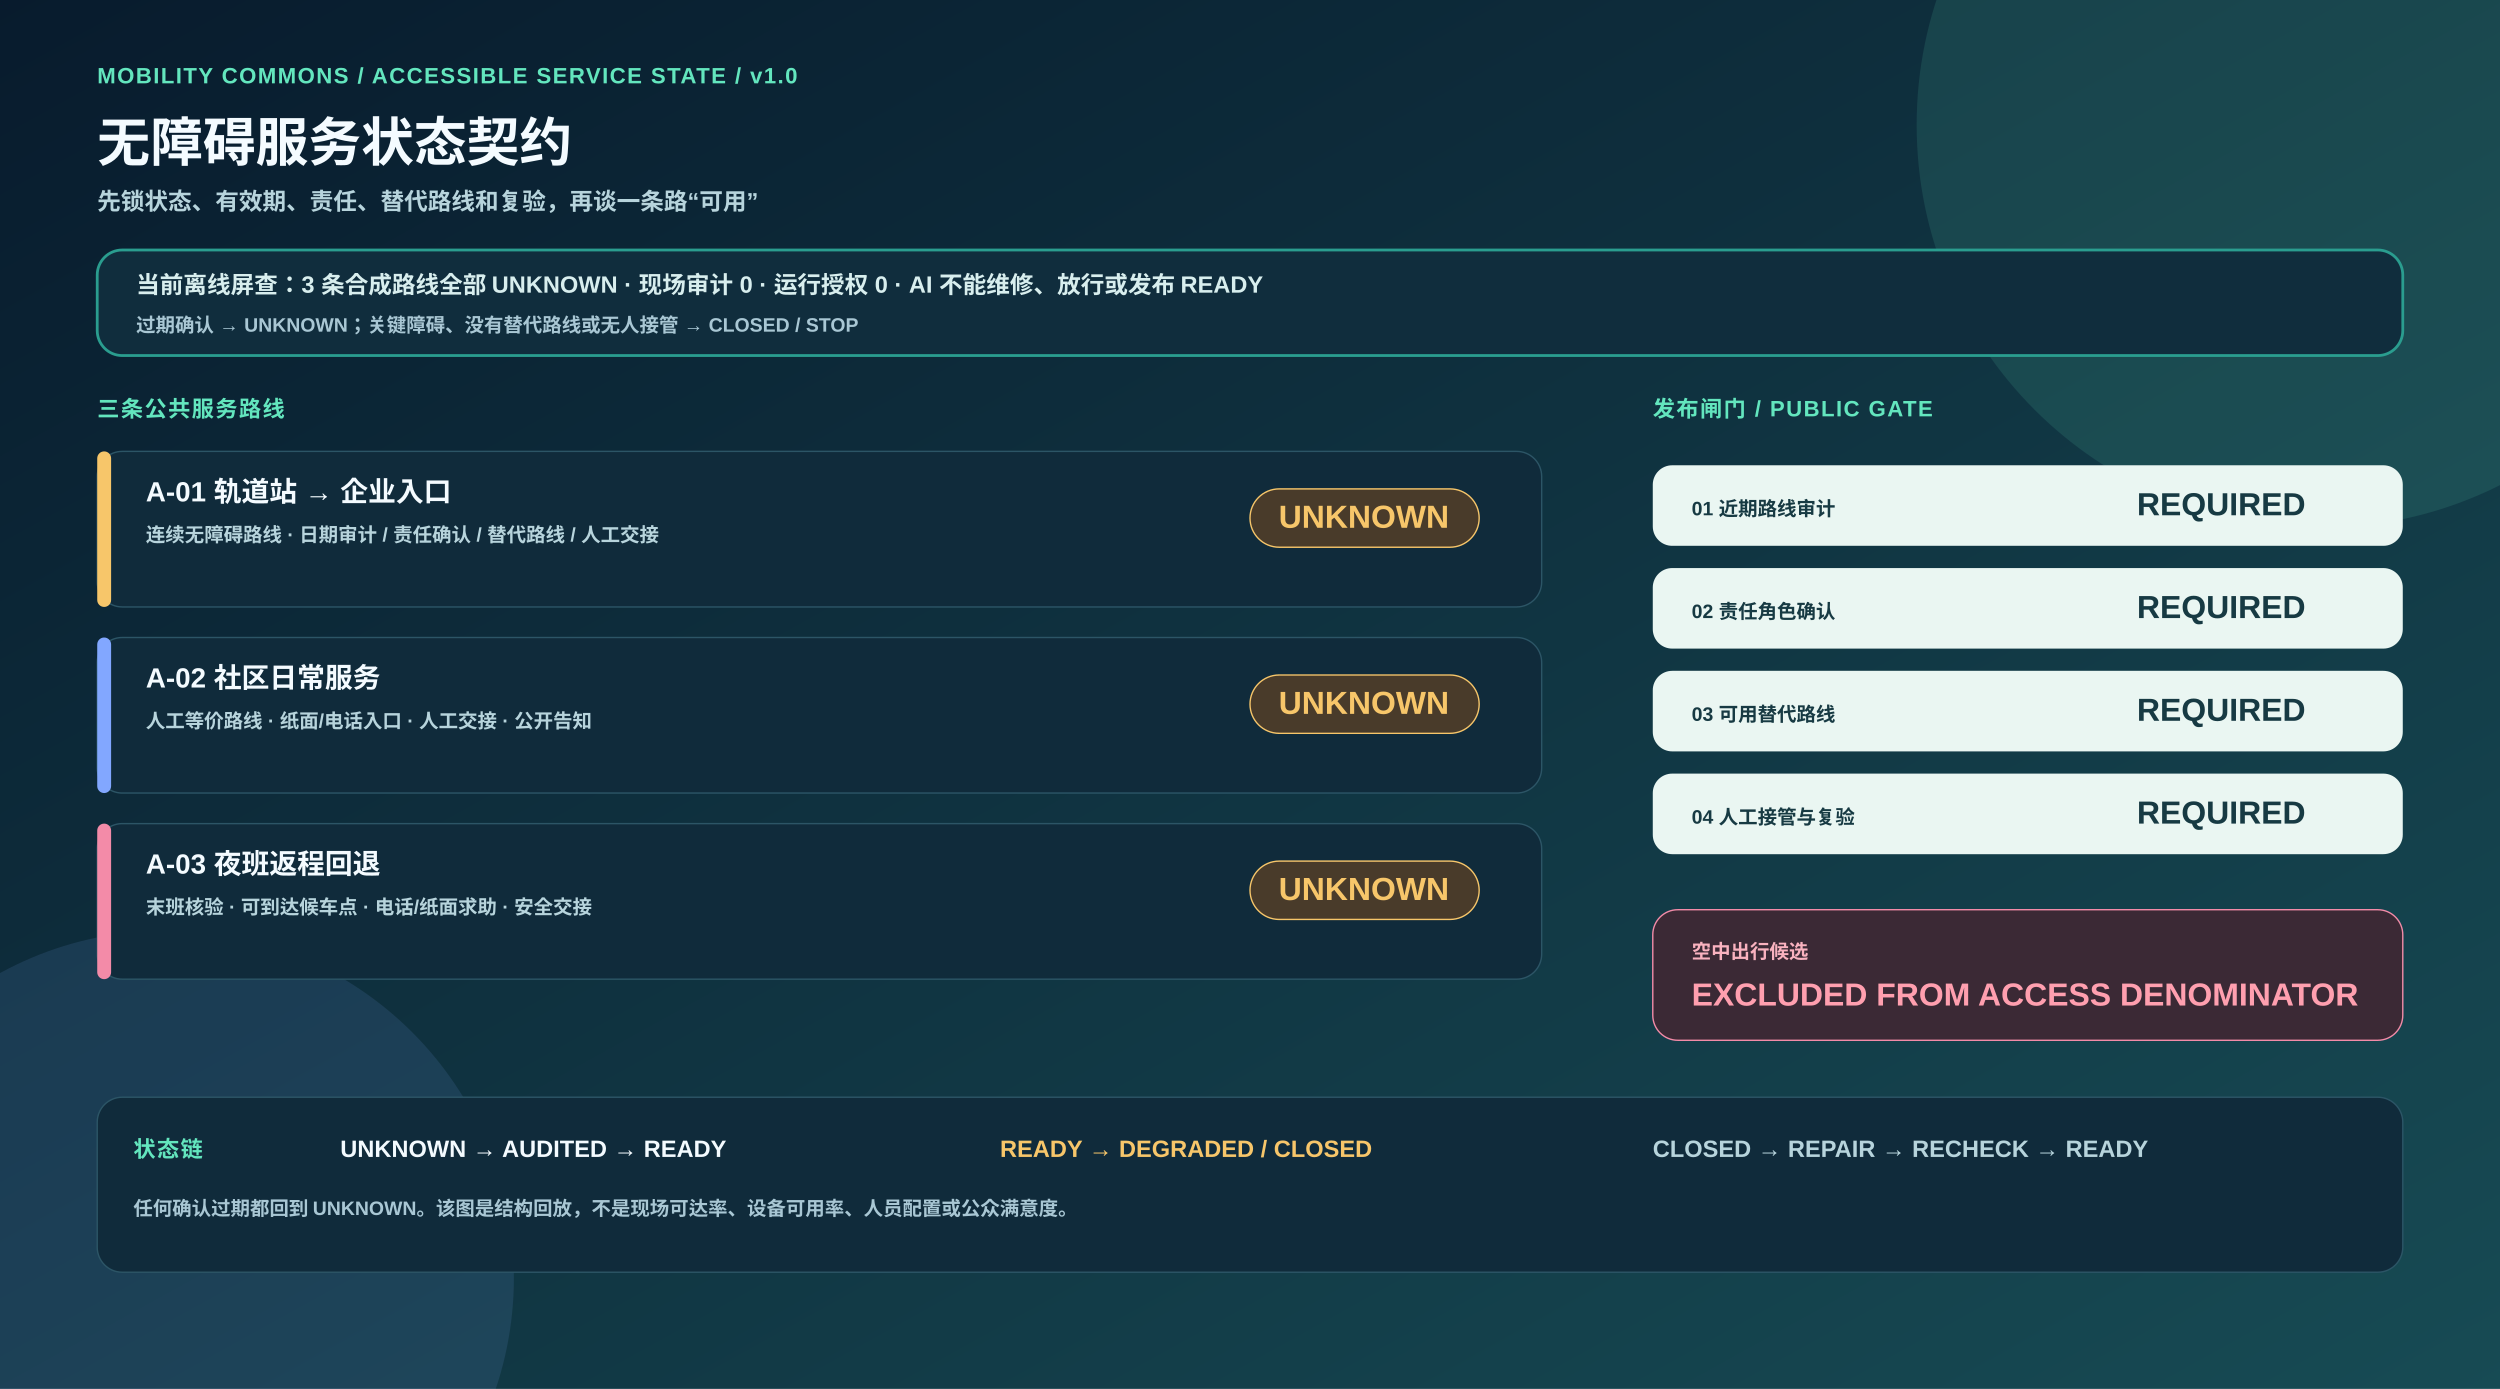
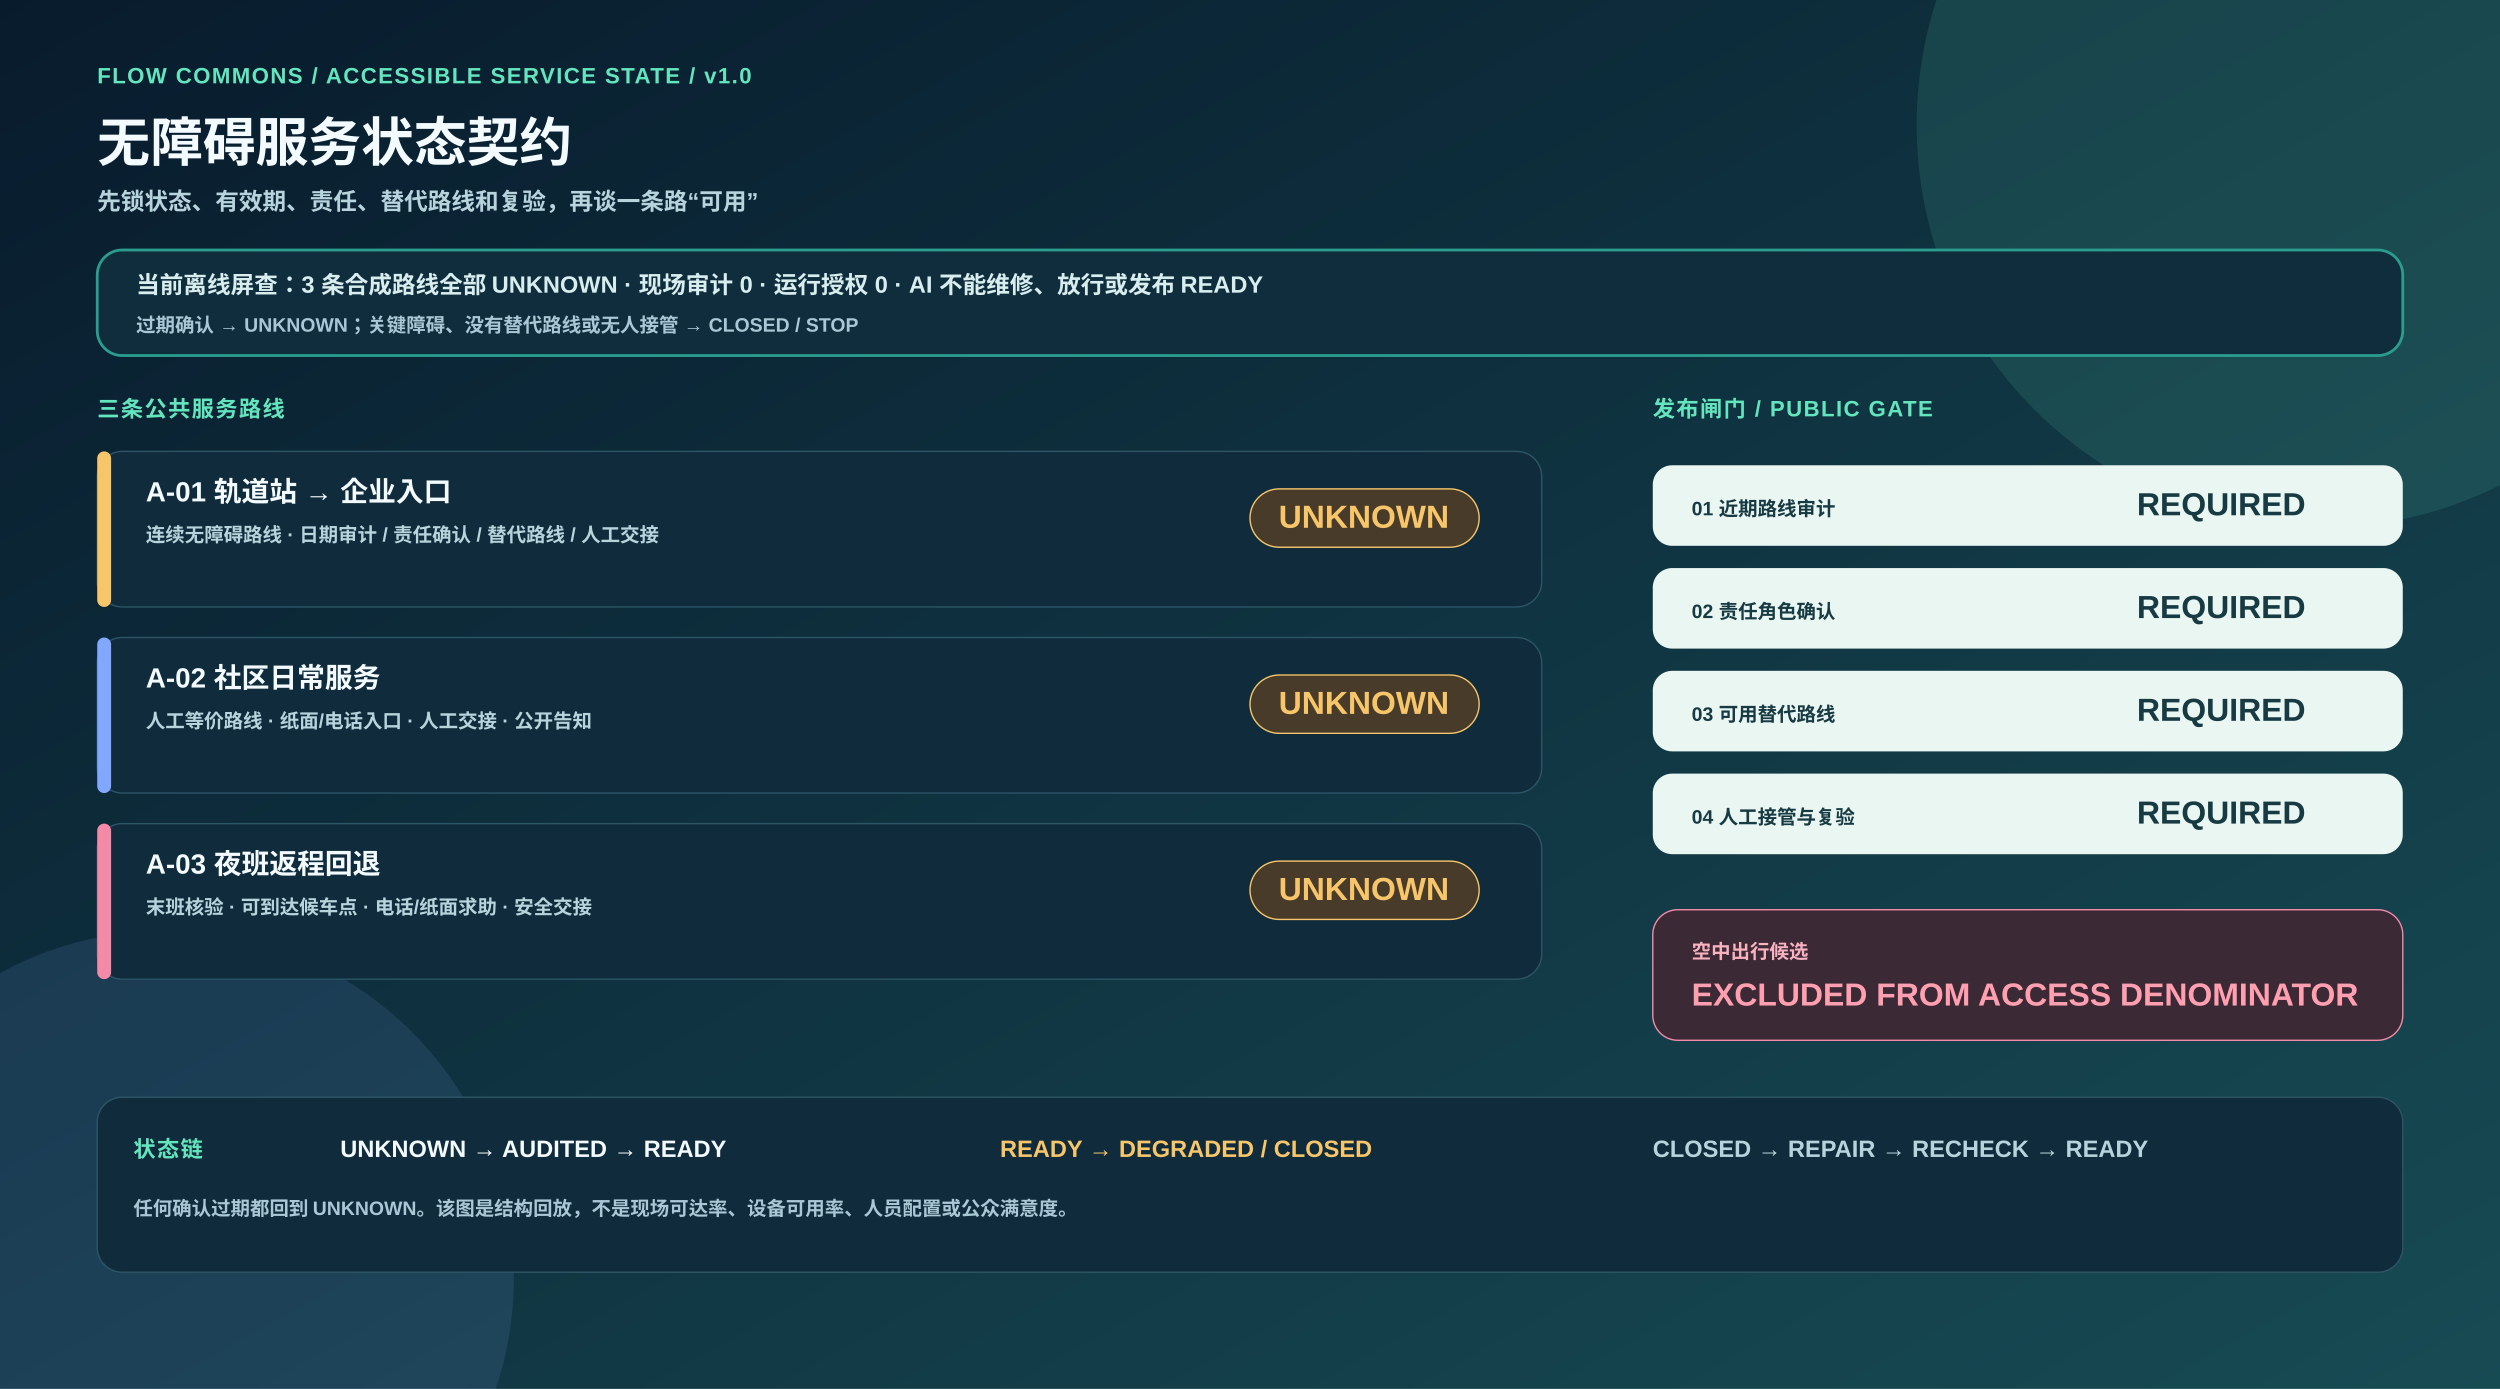
<svg xmlns="http://www.w3.org/2000/svg" width="1800" height="1000" viewBox="0 0 1800 1000" role="img" aria-labelledby="title desc">
  <defs>
    <linearGradient id="bg" x1="0" y1="0" x2="1" y2="1">
      <stop offset="0" stop-color="#081B2D" />
      <stop offset="1" stop-color="#174B54" />
    </linearGradient>
    <style>.t{font:900 38px PingFang SC,Microsoft YaHei,Arial,sans-serif}.s{font:600 17px PingFang SC,Microsoft YaHei,Arial,sans-serif}.h{font:900 16px Arial,PingFang SC,sans-serif;letter-spacing:1px}.r{font:850 20px PingFang SC,Microsoft YaHei,Arial,sans-serif}.sm{font:600 14px PingFang SC,Microsoft YaHei,Arial,sans-serif}.v{font:900 23px Arial,sans-serif}</style>
  </defs>
  <rect width="1800" height="1000" fill="url(#bg)" />
  <circle cx="1670" cy="90" r="290" fill="#63E6BE" opacity=".12" />
  <circle cx="120" cy="920" r="250" fill="#82A7FF" opacity=".12" />
-   <text x="70" y="60" class="h" fill="#63E6BE">MOBILITY COMMONS / ACCESSIBLE SERVICE STATE / v1.0</text>
+   <text x="70" y="60" class="h" fill="#63E6BE">FLOW COMMONS / ACCESSIBLE SERVICE STATE / v1.0</text>
  <text x="70" y="116" class="t" fill="#F4FBFF">无障碍服务状态契约</text>
  <text x="70" y="151" class="s" fill="#B7D4DC">先锁状态、有效期、责任、替代路线和复验，再谈一条路“可用”</text>
  <rect x="70" y="180" width="1660" height="76" rx="18" fill="#102D3D" stroke="#2A9D8F" stroke-width="2" />
  <text x="98" y="211" class="s" fill="#D8EEEE">当前离线屏查：3 条合成路线全部 UNKNOWN · 现场审计 0 · 运行授权 0 · AI 不能维修、放行或发布 READY</text>
  <text x="98" y="239" class="sm" fill="#A9C7D4">过期确认 → UNKNOWN；关键障碍、没有替代路线或无人接管 → CLOSED / STOP</text>
  <text x="70" y="300" class="h" fill="#63E6BE">三条公共服务路线</text>
  <g>
    <rect x="70" y="325" width="1040" height="112" rx="18" fill="#102B3B" stroke="#2C5566" />
    <rect x="70" y="325" width="10" height="112" rx="5" fill="#F7C66A" />
    <text x="105" y="361" class="r" fill="#F4FBFF">A-01 轨道站 → 企业入口</text>
    <text x="105" y="390" class="sm" fill="#B7D4DC">连续无障碍路线 · 日期审计 / 责任确认 / 替代路线 / 人工交接</text>
    <rect x="900" y="352" width="165" height="42" rx="21" fill="#493B2A" stroke="#F7C66A" />
    <text x="982" y="380" text-anchor="middle" class="v" fill="#F7C66A">UNKNOWN</text>
  </g>
  <g>
    <rect x="70" y="459" width="1040" height="112" rx="18" fill="#102B3B" stroke="#2C5566" />
    <rect x="70" y="459" width="10" height="112" rx="5" fill="#82A7FF" />
    <text x="105" y="495" class="r" fill="#F4FBFF">A-02 社区日常服务</text>
    <text x="105" y="524" class="sm" fill="#B7D4DC">人工等价路线 · 纸面/电话入口 · 人工交接 · 公开告知</text>
    <rect x="900" y="486" width="165" height="42" rx="21" fill="#493B2A" stroke="#F7C66A" />
    <text x="982" y="514" text-anchor="middle" class="v" fill="#F7C66A">UNKNOWN</text>
  </g>
  <g>
    <rect x="70" y="593" width="1040" height="112" rx="18" fill="#102B3B" stroke="#2C5566" />
    <rect x="70" y="593" width="10" height="112" rx="5" fill="#F38BA8" />
    <text x="105" y="629" class="r" fill="#F4FBFF">A-03 夜班返程回退</text>
    <text x="105" y="658" class="sm" fill="#B7D4DC">末班核验 · 可到达候车点 · 电话/纸面求助 · 安全交接</text>
    <rect x="900" y="620" width="165" height="42" rx="21" fill="#493B2A" stroke="#F7C66A" />
    <text x="982" y="648" text-anchor="middle" class="v" fill="#F7C66A">UNKNOWN</text>
  </g>
  <text x="1190" y="300" class="h" fill="#63E6BE">发布闸门 / PUBLIC GATE</text>
  <g>
    <rect x="1190" y="335" width="540" height="58" rx="14" fill="#EAF6F2" />
    <text x="1218" y="371" class="sm" fill="#173A43">01 近期路线审计</text>
    <text x="1660" y="371" text-anchor="end" class="v" fill="#173A43">REQUIRED</text>
  </g>
  <g>
    <rect x="1190" y="409" width="540" height="58" rx="14" fill="#EAF6F2" />
    <text x="1218" y="445" class="sm" fill="#173A43">02 责任角色确认</text>
    <text x="1660" y="445" text-anchor="end" class="v" fill="#173A43">REQUIRED</text>
  </g>
  <g>
    <rect x="1190" y="483" width="540" height="58" rx="14" fill="#EAF6F2" />
    <text x="1218" y="519" class="sm" fill="#173A43">03 可用替代路线</text>
    <text x="1660" y="519" text-anchor="end" class="v" fill="#173A43">REQUIRED</text>
  </g>
  <g>
    <rect x="1190" y="557" width="540" height="58" rx="14" fill="#EAF6F2" />
    <text x="1218" y="593" class="sm" fill="#173A43">04 人工接管与复验</text>
    <text x="1660" y="593" text-anchor="end" class="v" fill="#173A43">REQUIRED</text>
  </g>
  <rect x="1190" y="655" width="540" height="94" rx="18" fill="#3B2935" stroke="#F38BA8" />
  <text x="1218" y="690" class="sm" fill="#F9B2BF">空中出行候选</text>
  <text x="1218" y="724" class="v" fill="#FF9FAF">EXCLUDED FROM ACCESS DENOMINATOR</text>
  <rect x="70" y="790" width="1660" height="126" rx="18" fill="#102B3B" stroke="#2C5566" />
  <text x="96" y="833" class="h" fill="#63E6BE">状态链</text>
  <text x="245" y="833" class="s" fill="#F4FBFF">UNKNOWN → AUDITED → READY</text>
  <text x="720" y="833" class="s" fill="#F7C66A">READY → DEGRADED / CLOSED</text>
  <text x="1190" y="833" class="s" fill="#B7D4DC">CLOSED → REPAIR → RECHECK → READY</text>
  <text x="96" y="875" class="sm" fill="#A9C7D4">任何确认过期都回到 UNKNOWN。该图是结构回放，不是现场可达率、设备可用率、人员配置或公众满意度。</text>
</svg>
